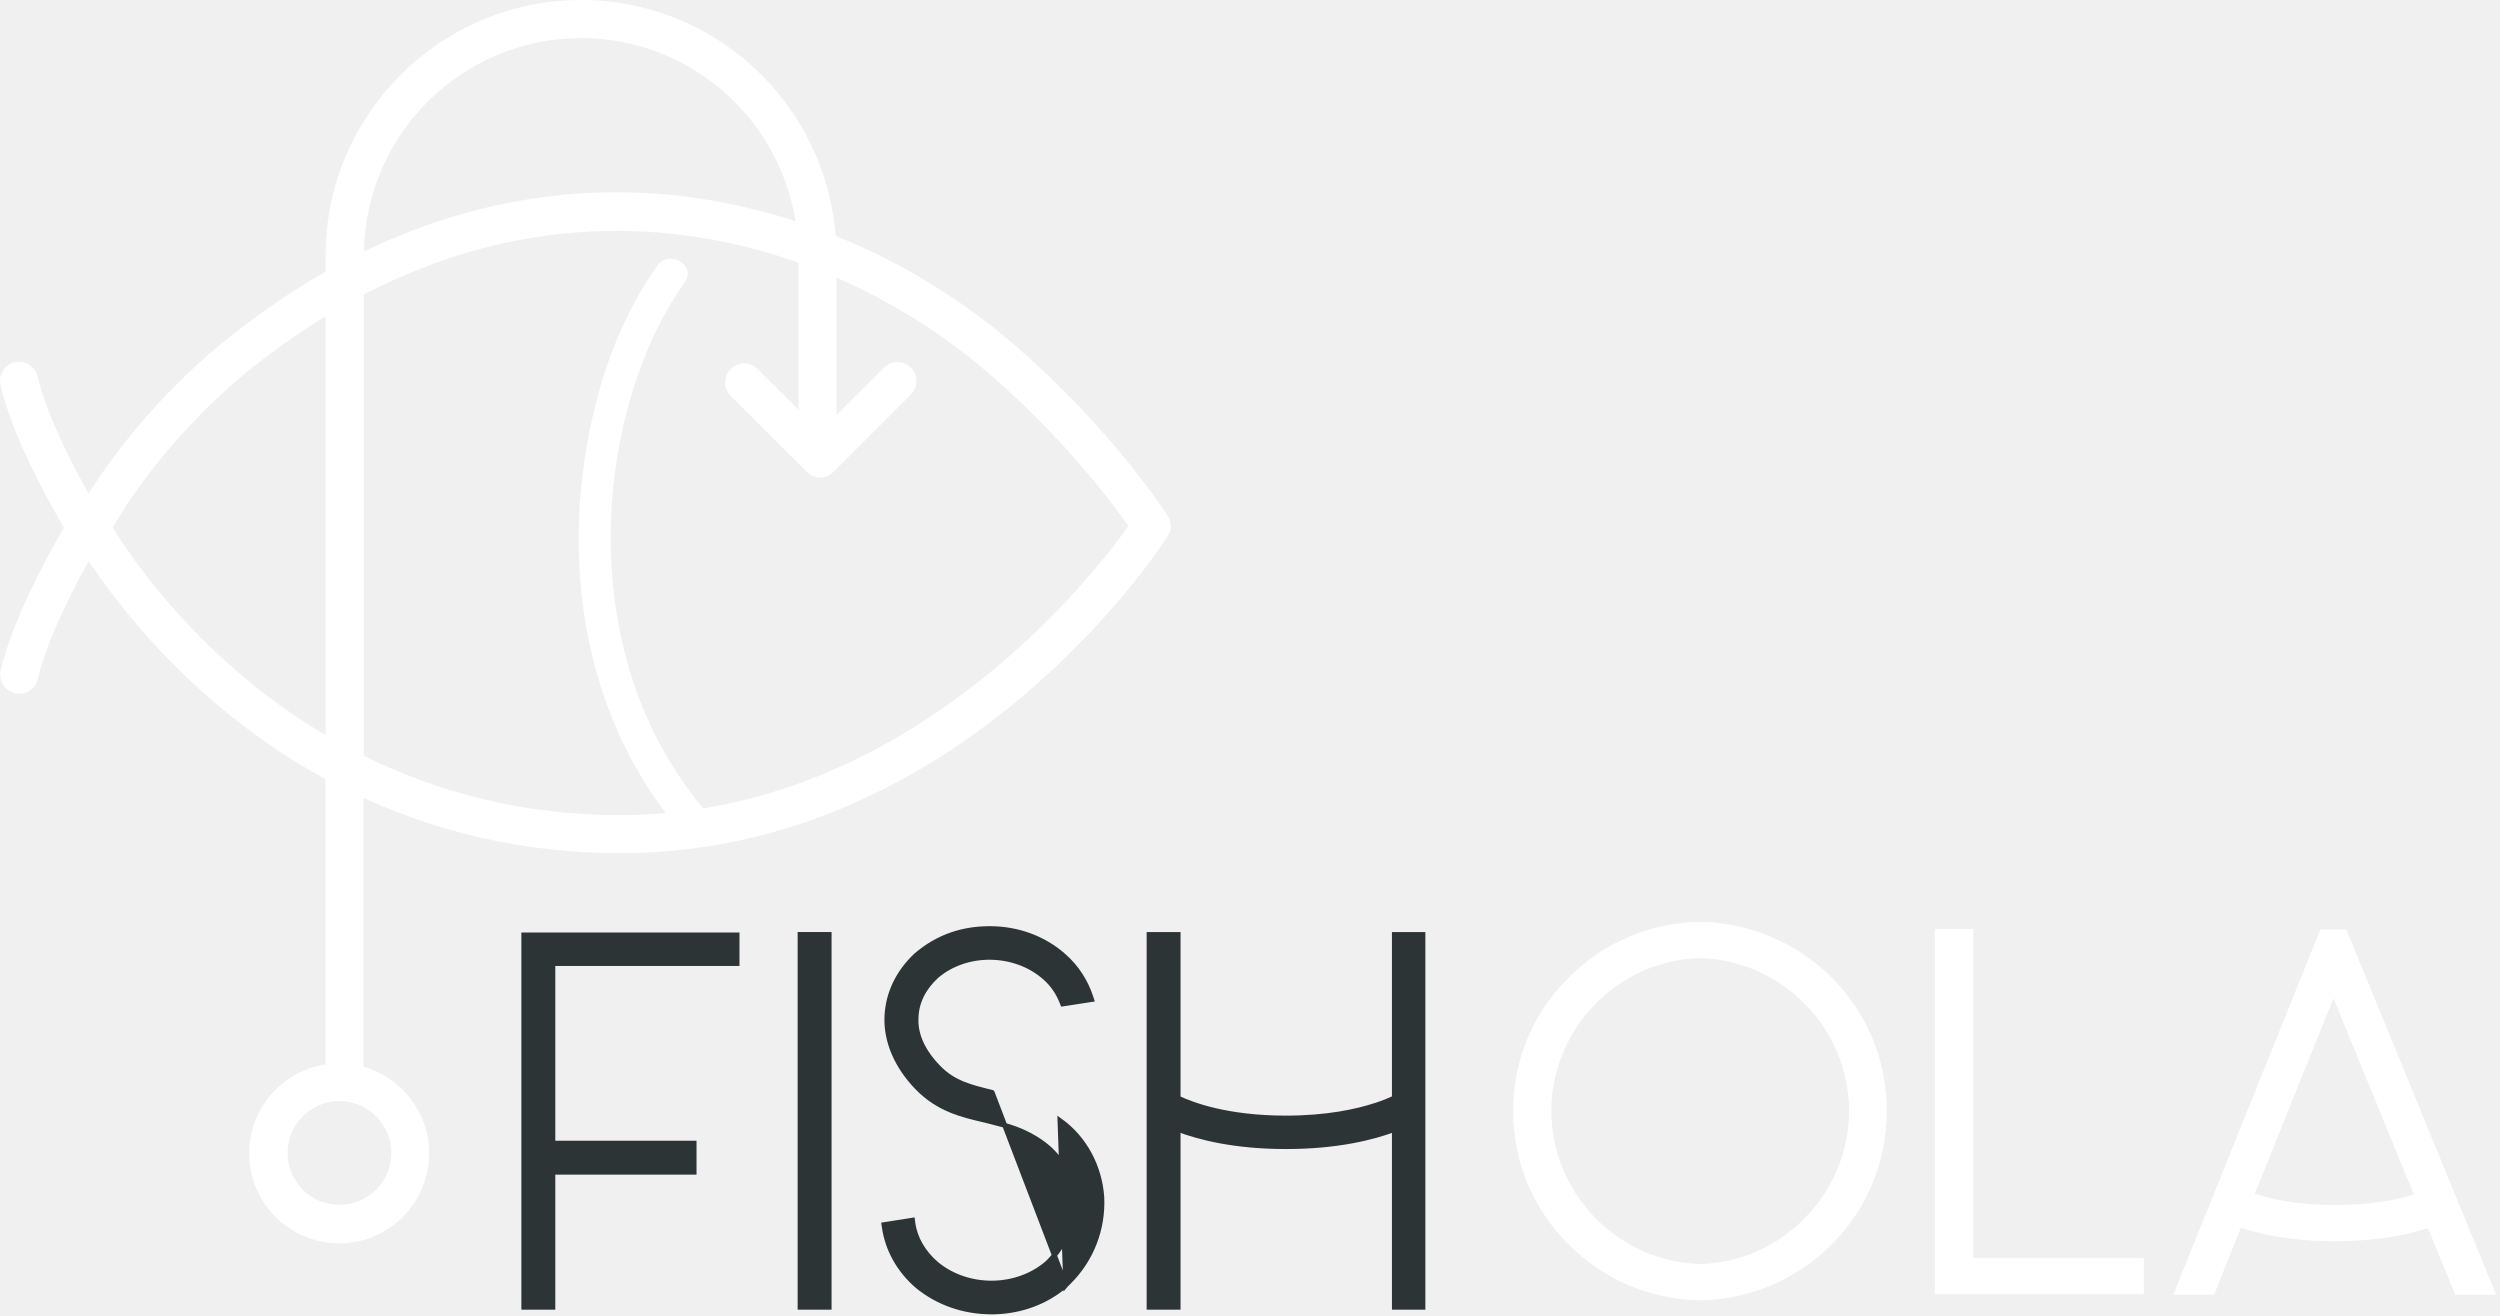
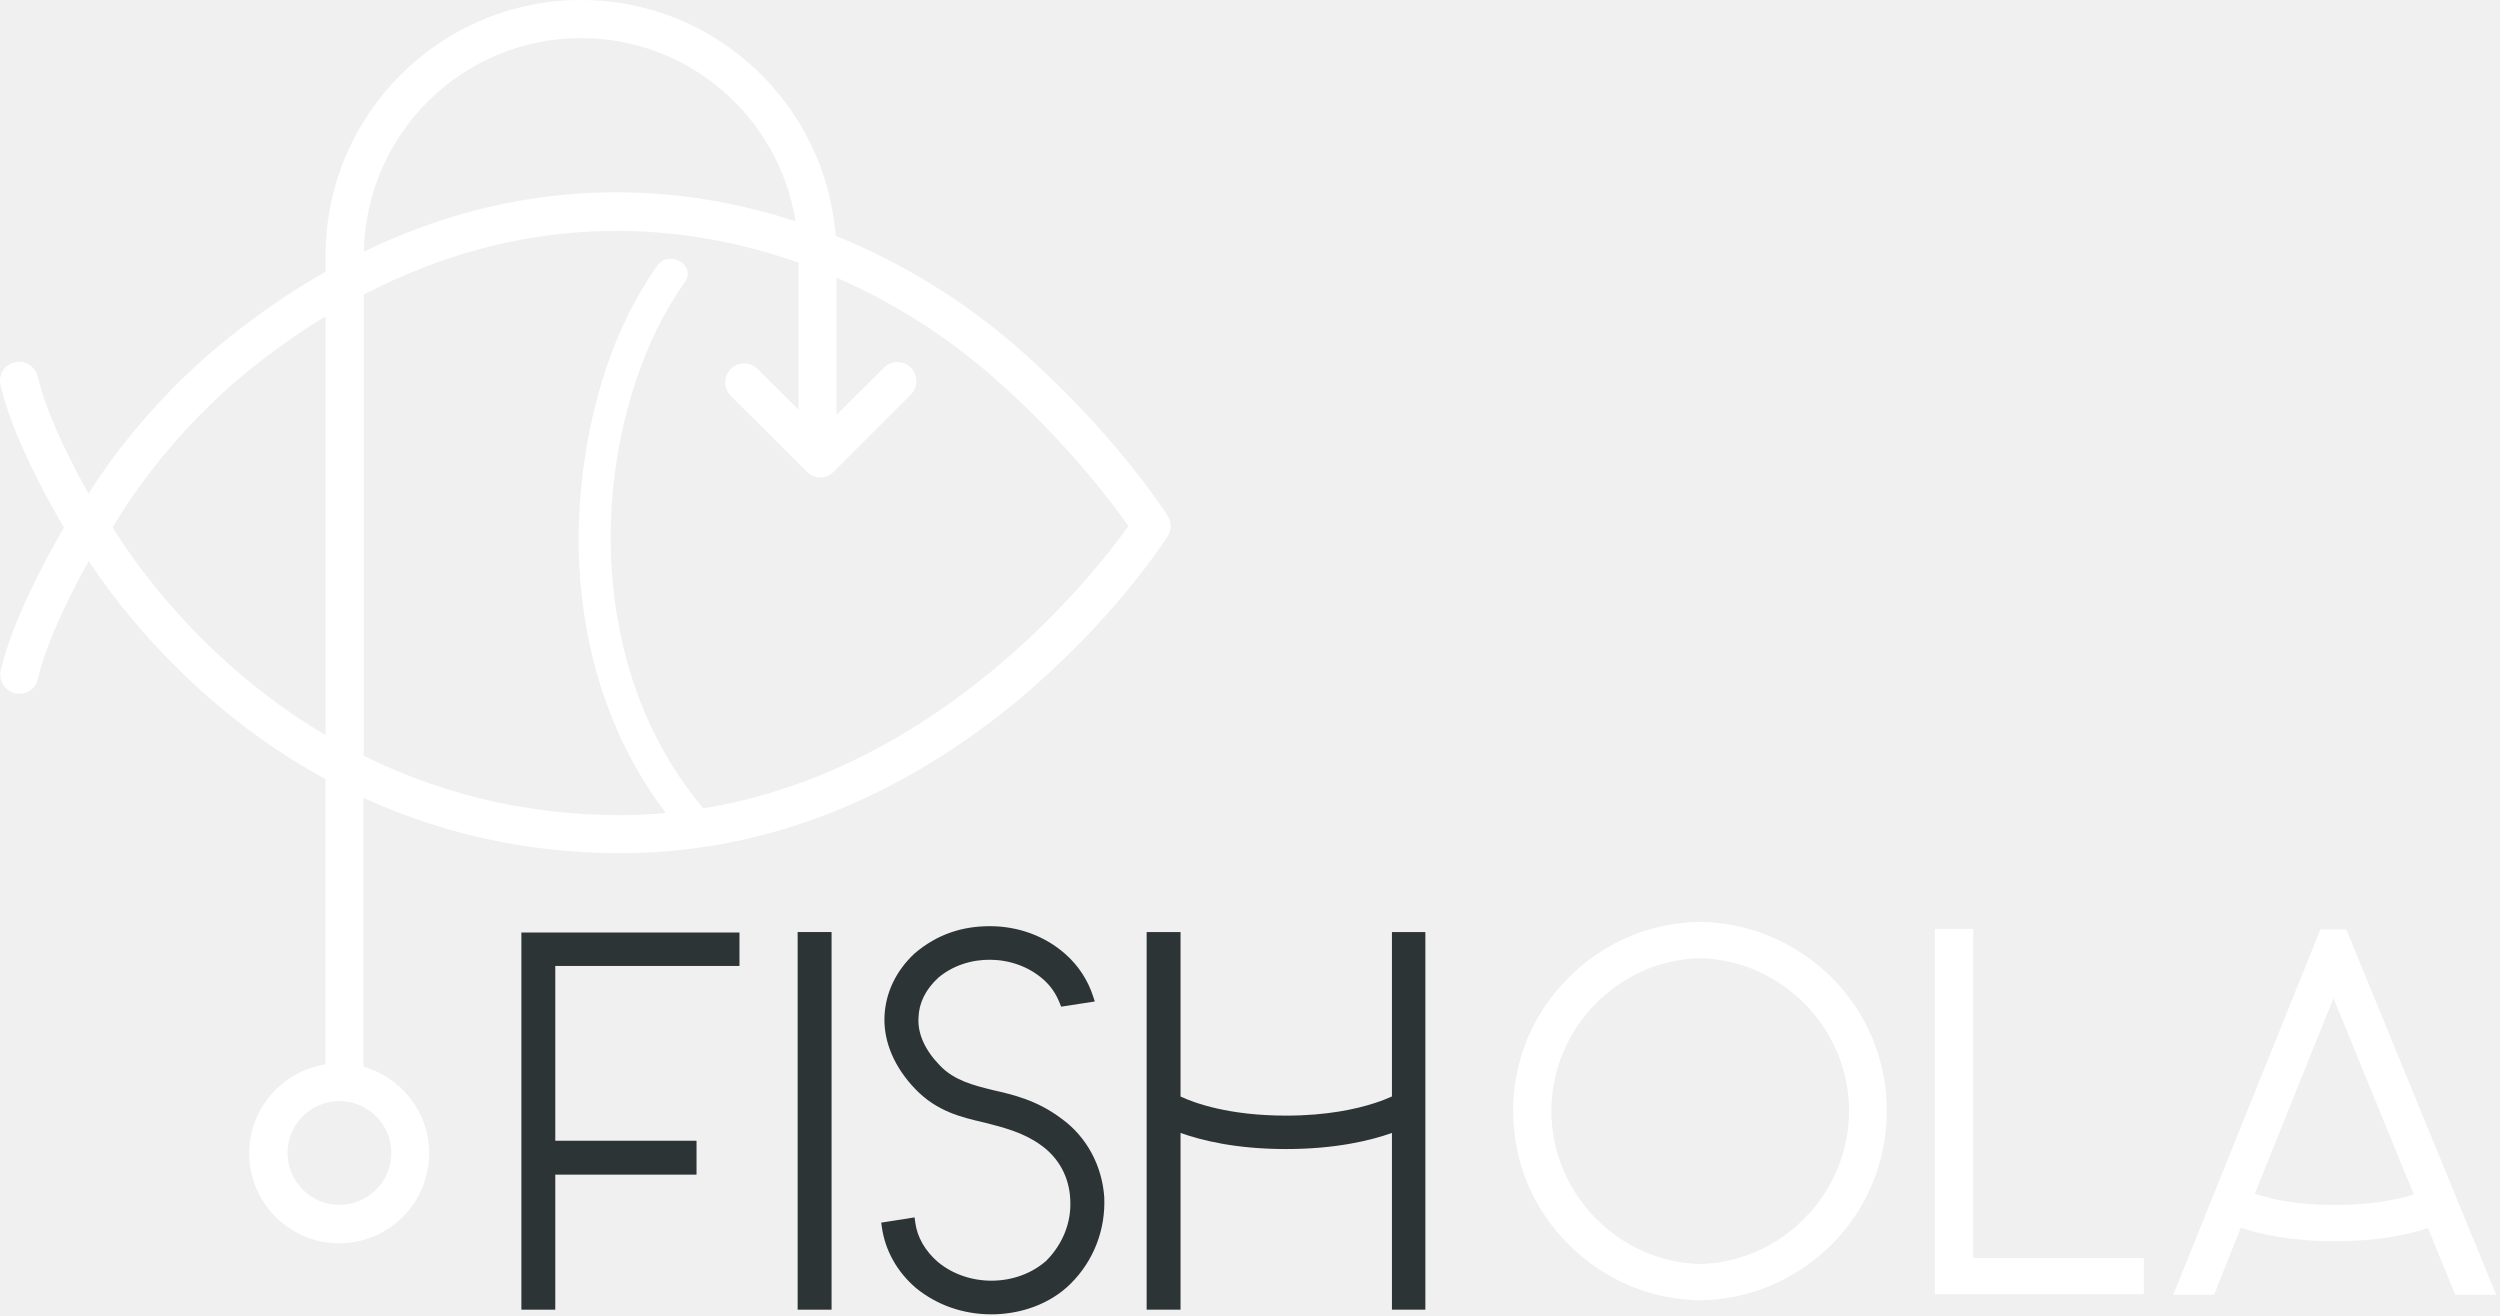
<svg xmlns="http://www.w3.org/2000/svg" width="152" height="80" viewBox="0 0 152 80" fill="none">
-   <path d="M42.199 69.657V69.507H42.049H33.612V58.58H44.66H44.81V58.429V56.997V56.847H44.66H32H31.85V56.997V79.328V79.478H32H33.462H33.612V79.328V71.268H42.049H42.199V71.118V69.657Z" fill="#2D3436" stroke="#2D3436" stroke-width="0.3" />
-   <path d="M48.797 56.818H48.647V56.968V79.328V79.478H48.797H50.259H50.409V79.328V56.968V56.818H50.259H48.797Z" fill="#2D3436" stroke="#2D3436" stroke-width="0.3" />
-   <path d="M64.799 78.133L64.799 78.132C63.629 79.145 62.097 79.724 60.443 79.761L60.439 79.761V79.761H60.279C58.595 79.761 57.035 79.212 55.792 78.201L55.79 78.199L55.79 78.199C54.68 77.253 53.963 75.977 53.768 74.608L53.747 74.462L53.893 74.439L55.326 74.213L55.478 74.189L55.498 74.342C55.623 75.288 56.139 76.172 56.943 76.857C58.857 78.431 61.854 78.402 63.711 76.768C64.763 75.713 65.311 74.324 65.22 72.909L65.219 72.907C65.156 71.519 64.51 70.326 63.405 69.523L63.404 69.523C62.301 68.712 61.224 68.442 60.145 68.171C60.071 68.153 59.997 68.134 59.924 68.115C59.892 68.108 59.861 68.101 59.829 68.093C58.492 67.781 57.056 67.445 55.78 66.133L55.78 66.133C54.551 64.867 53.859 63.338 53.927 61.789L53.927 61.789H53.927C53.994 60.41 54.587 59.138 55.69 58.095L55.695 58.09L55.695 58.09C57.063 56.923 58.56 56.462 60.185 56.462C61.877 56.462 63.469 57.048 64.676 58.12C65.461 58.808 66.013 59.689 66.312 60.6L66.367 60.769L66.192 60.795L64.731 61.021L64.612 61.039L64.568 60.927C64.35 60.373 64.014 59.855 63.526 59.43L63.525 59.429C61.705 57.828 58.765 57.793 56.947 59.334C56.144 60.075 55.723 60.932 55.695 61.866L55.695 61.871L55.695 61.871C55.633 62.898 56.115 63.943 57.056 64.905L57.057 64.906C57.956 65.84 59 66.096 60.245 66.402C60.27 66.408 60.296 66.414 60.321 66.42C60.322 66.42 60.322 66.421 60.322 66.421L64.799 78.133ZM64.799 78.133L64.806 78.125L64.995 77.936C64.995 77.936 64.995 77.936 64.995 77.936C66.364 76.575 67.077 74.716 66.988 72.791L66.988 72.791L66.988 72.788C66.861 70.936 65.947 69.207 64.448 68.132L64.799 78.133Z" fill="#2D3436" stroke="#2D3436" stroke-width="0.3" />
-   <path d="M84.93 56.818H84.78V56.968V66.761C84.503 66.888 84.119 67.055 83.583 67.223L83.582 67.223C82.513 67.568 80.718 67.98 78.189 67.98C74.591 67.98 72.441 67.158 71.627 66.764V56.968V56.818H71.478H70.016H69.866V56.968V79.328V79.478H70.016H71.478H71.627V79.328V68.668C72.887 69.142 75.039 69.712 78.189 69.712C81.339 69.712 83.518 69.142 84.78 68.668V79.328V79.478H84.93H86.362H86.512V79.328V56.968V56.818H86.362H84.93Z" fill="#2D3436" stroke="#2D3436" stroke-width="0.3" />
+   <path fill-rule="evenodd" clip-rule="evenodd" d="M42.349 71.418V69.357H33.761V58.73H44.96V56.697H31.7V79.628H33.761V71.418H42.349Z" fill="#2D3436" />
+   <path fill-rule="evenodd" clip-rule="evenodd" d="M50.559 56.668H48.497V79.628H50.559V56.668Z" fill="#2D3436" />
+   <path fill-rule="evenodd" clip-rule="evenodd" d="M59.888 68.261L59.787 68.238C58.453 67.926 56.979 67.582 55.672 66.237C54.422 64.949 53.707 63.382 53.777 61.783L53.777 61.782C53.846 60.361 54.458 59.054 55.587 57.986L55.592 57.981L55.598 57.976C56.996 56.783 58.528 56.312 60.185 56.312C61.911 56.312 63.539 56.91 64.775 58.008C65.581 58.714 66.148 59.619 66.454 60.554L66.564 60.89L64.516 61.206L64.428 60.982C64.218 60.447 63.895 59.951 63.427 59.543L63.426 59.542C61.661 57.989 58.807 57.956 57.046 59.447C56.269 60.164 55.872 60.984 55.845 61.87L55.845 61.88C55.786 62.851 56.24 63.857 57.163 64.8L57.165 64.802C58.024 65.694 59.194 65.989 60.356 66.274L60.357 66.275C61.6 66.558 63.051 66.889 64.537 68.012C66.073 69.114 67.008 70.885 67.138 72.778L67.138 72.784C67.229 74.751 66.499 76.652 65.101 78.043C63.845 79.299 62.034 79.911 60.279 79.912C58.562 79.912 56.968 79.351 55.698 78.317L55.693 78.313C54.557 77.345 53.819 76.036 53.62 74.629L53.578 74.336L55.606 74.017L55.647 74.322C55.766 75.226 56.26 76.078 57.04 76.742C58.896 78.268 61.808 78.24 63.608 76.659C64.63 75.633 65.158 74.286 65.07 72.919L65.07 72.913C65.008 71.572 64.385 70.42 63.317 69.645L63.316 69.644C62.292 68.891 61.101 68.566 59.888 68.261Z" fill="#2D3436" />
+   <path fill-rule="evenodd" clip-rule="evenodd" d="M86.662 56.668H84.63V66.664C84.364 66.784 84.012 66.932 83.538 67.08L83.536 67.081C82.48 67.421 80.701 67.83 78.189 67.83C74.734 67.83 72.631 67.068 71.777 66.669V56.668H69.716V79.628H71.777V68.883C73.075 69.346 75.182 69.862 78.189 69.862C81.196 69.862 83.328 69.346 84.63 68.883V79.628H86.662V56.668Z" fill="#2D3436" />
  <path d="M103.578 56.054H103.152C100.213 56.145 97.456 57.347 95.379 59.432C93.201 61.587 92 64.472 92 67.537C92 70.623 93.201 73.514 95.379 75.669C97.456 77.754 100.213 78.957 103.166 79.054H103.586H103.593C106.495 78.957 109.252 77.761 111.365 75.669C113.521 73.501 114.716 70.609 114.716 67.537C114.716 64.478 113.529 61.601 111.365 59.432C109.252 57.347 106.495 56.145 103.578 56.054ZM112.422 67.537C112.422 72.555 108.347 76.733 103.369 76.851C98.383 76.733 94.323 72.555 94.323 67.537C94.323 62.539 98.375 58.376 103.354 58.258C108.355 58.376 112.422 62.539 112.422 67.537Z" fill="white" />
  <path d="M119.969 56.478H117.639V78.686H130.346V76.49H119.969V56.478Z" fill="white" />
  <path d="M142.656 56.513H141.078L132.134 78.721H134.616L136.244 74.641C137.438 75.044 139.312 75.468 141.947 75.468C144.566 75.468 146.433 75.064 147.62 74.668L149.284 78.721H151.767L142.656 56.513ZM146.759 72.618C145.869 72.91 144.284 73.264 141.939 73.264C139.718 73.264 138.205 72.931 137.293 72.639C137.221 72.625 137.156 72.604 137.091 72.583L141.874 60.69L146.759 72.618Z" fill="white" />
  <path d="M71.003 31.37C70.866 31.161 67.617 26.095 61.639 20.935C58.6 18.316 54.924 16 50.806 14.336C50.191 6.332 43.49 0 35.334 0C26.766 0 19.797 6.969 19.797 15.537V16.521C17.467 17.845 15.13 19.474 12.807 21.442L12.8 21.449C8.979 24.764 6.576 28.121 5.382 30.01C4.463 28.375 3.038 25.632 2.401 23.316C2.357 23.171 2.321 23.041 2.292 22.904C2.155 22.281 1.54 21.883 0.91 22.021C0.288 22.158 -0.11 22.773 0.027 23.403C0.063 23.584 0.114 23.758 0.165 23.939C1.011 27.036 3.052 30.654 3.891 32.08C3.052 33.505 1.026 37.131 0.179 40.235C0.128 40.416 0.085 40.597 0.042 40.778C-0.089 41.4 0.309 42.015 0.932 42.153C1.011 42.167 1.091 42.182 1.178 42.182C1.713 42.182 2.191 41.813 2.307 41.263C2.336 41.125 2.372 40.988 2.408 40.85C3.045 38.52 4.478 35.748 5.397 34.113C7.242 36.914 11.938 43.094 19.79 47.37V64.716C17.171 65.122 15.152 67.387 15.152 70.122C15.152 73.14 17.605 75.593 20.622 75.593C23.64 75.593 26.093 73.14 26.093 70.122C26.093 67.618 24.4 65.505 22.099 64.854V48.507C26.455 50.504 31.644 51.872 37.73 51.872C37.744 51.872 37.766 51.872 37.78 51.872C58.448 51.843 70.482 33.404 70.989 32.615C71.242 32.239 71.242 31.754 71.003 31.37ZM6.851 32.058C7.654 30.683 10.079 26.884 14.312 23.2C16.136 21.659 17.967 20.342 19.797 19.227V44.7C12.177 40.184 7.973 33.91 6.851 32.058ZM23.792 70.1C23.792 71.844 22.374 73.255 20.637 73.255C18.893 73.255 17.482 71.837 17.482 70.1C17.482 68.364 18.9 66.945 20.637 66.945C22.374 66.945 23.792 68.364 23.792 70.1ZM35.334 2.316C41.912 2.316 47.369 7.15 48.367 13.453C40.559 10.905 31.412 10.797 22.128 15.298C22.251 8.119 28.119 2.316 35.334 2.316ZM42.759 49.151C36.796 42.088 35.819 31.768 38.656 23.171C39.365 21.029 40.335 18.989 41.637 17.151C42.361 16.123 40.668 15.146 39.951 16.166C37.368 19.828 36 24.279 35.443 28.686C34.813 33.643 35.305 38.853 37.158 43.513C38.005 45.641 39.112 47.624 40.48 49.433C39.597 49.512 38.706 49.556 37.795 49.563C37.78 49.563 37.766 49.563 37.751 49.563C31.586 49.563 26.397 48.072 22.12 45.952V17.91C31.506 13.018 40.783 13.221 48.555 15.971V24.915L46.066 22.433C45.61 21.977 44.879 21.985 44.431 22.433C43.982 22.882 43.982 23.62 44.431 24.069L48.888 28.519C48.91 28.541 48.932 28.548 48.953 28.57C48.982 28.606 49.011 28.649 49.047 28.686C49.272 28.91 49.569 29.026 49.865 29.026C50.162 29.026 50.459 28.91 50.683 28.686L55.38 23.989C55.828 23.541 55.828 22.802 55.38 22.354C54.931 21.905 54.193 21.905 53.744 22.354L50.857 25.234V16.883C54.352 18.402 57.485 20.429 60.112 22.694C64.628 26.587 67.566 30.502 68.608 31.985C66.567 34.858 57.246 46.791 42.759 49.151Z" fill="white" />
</svg>
